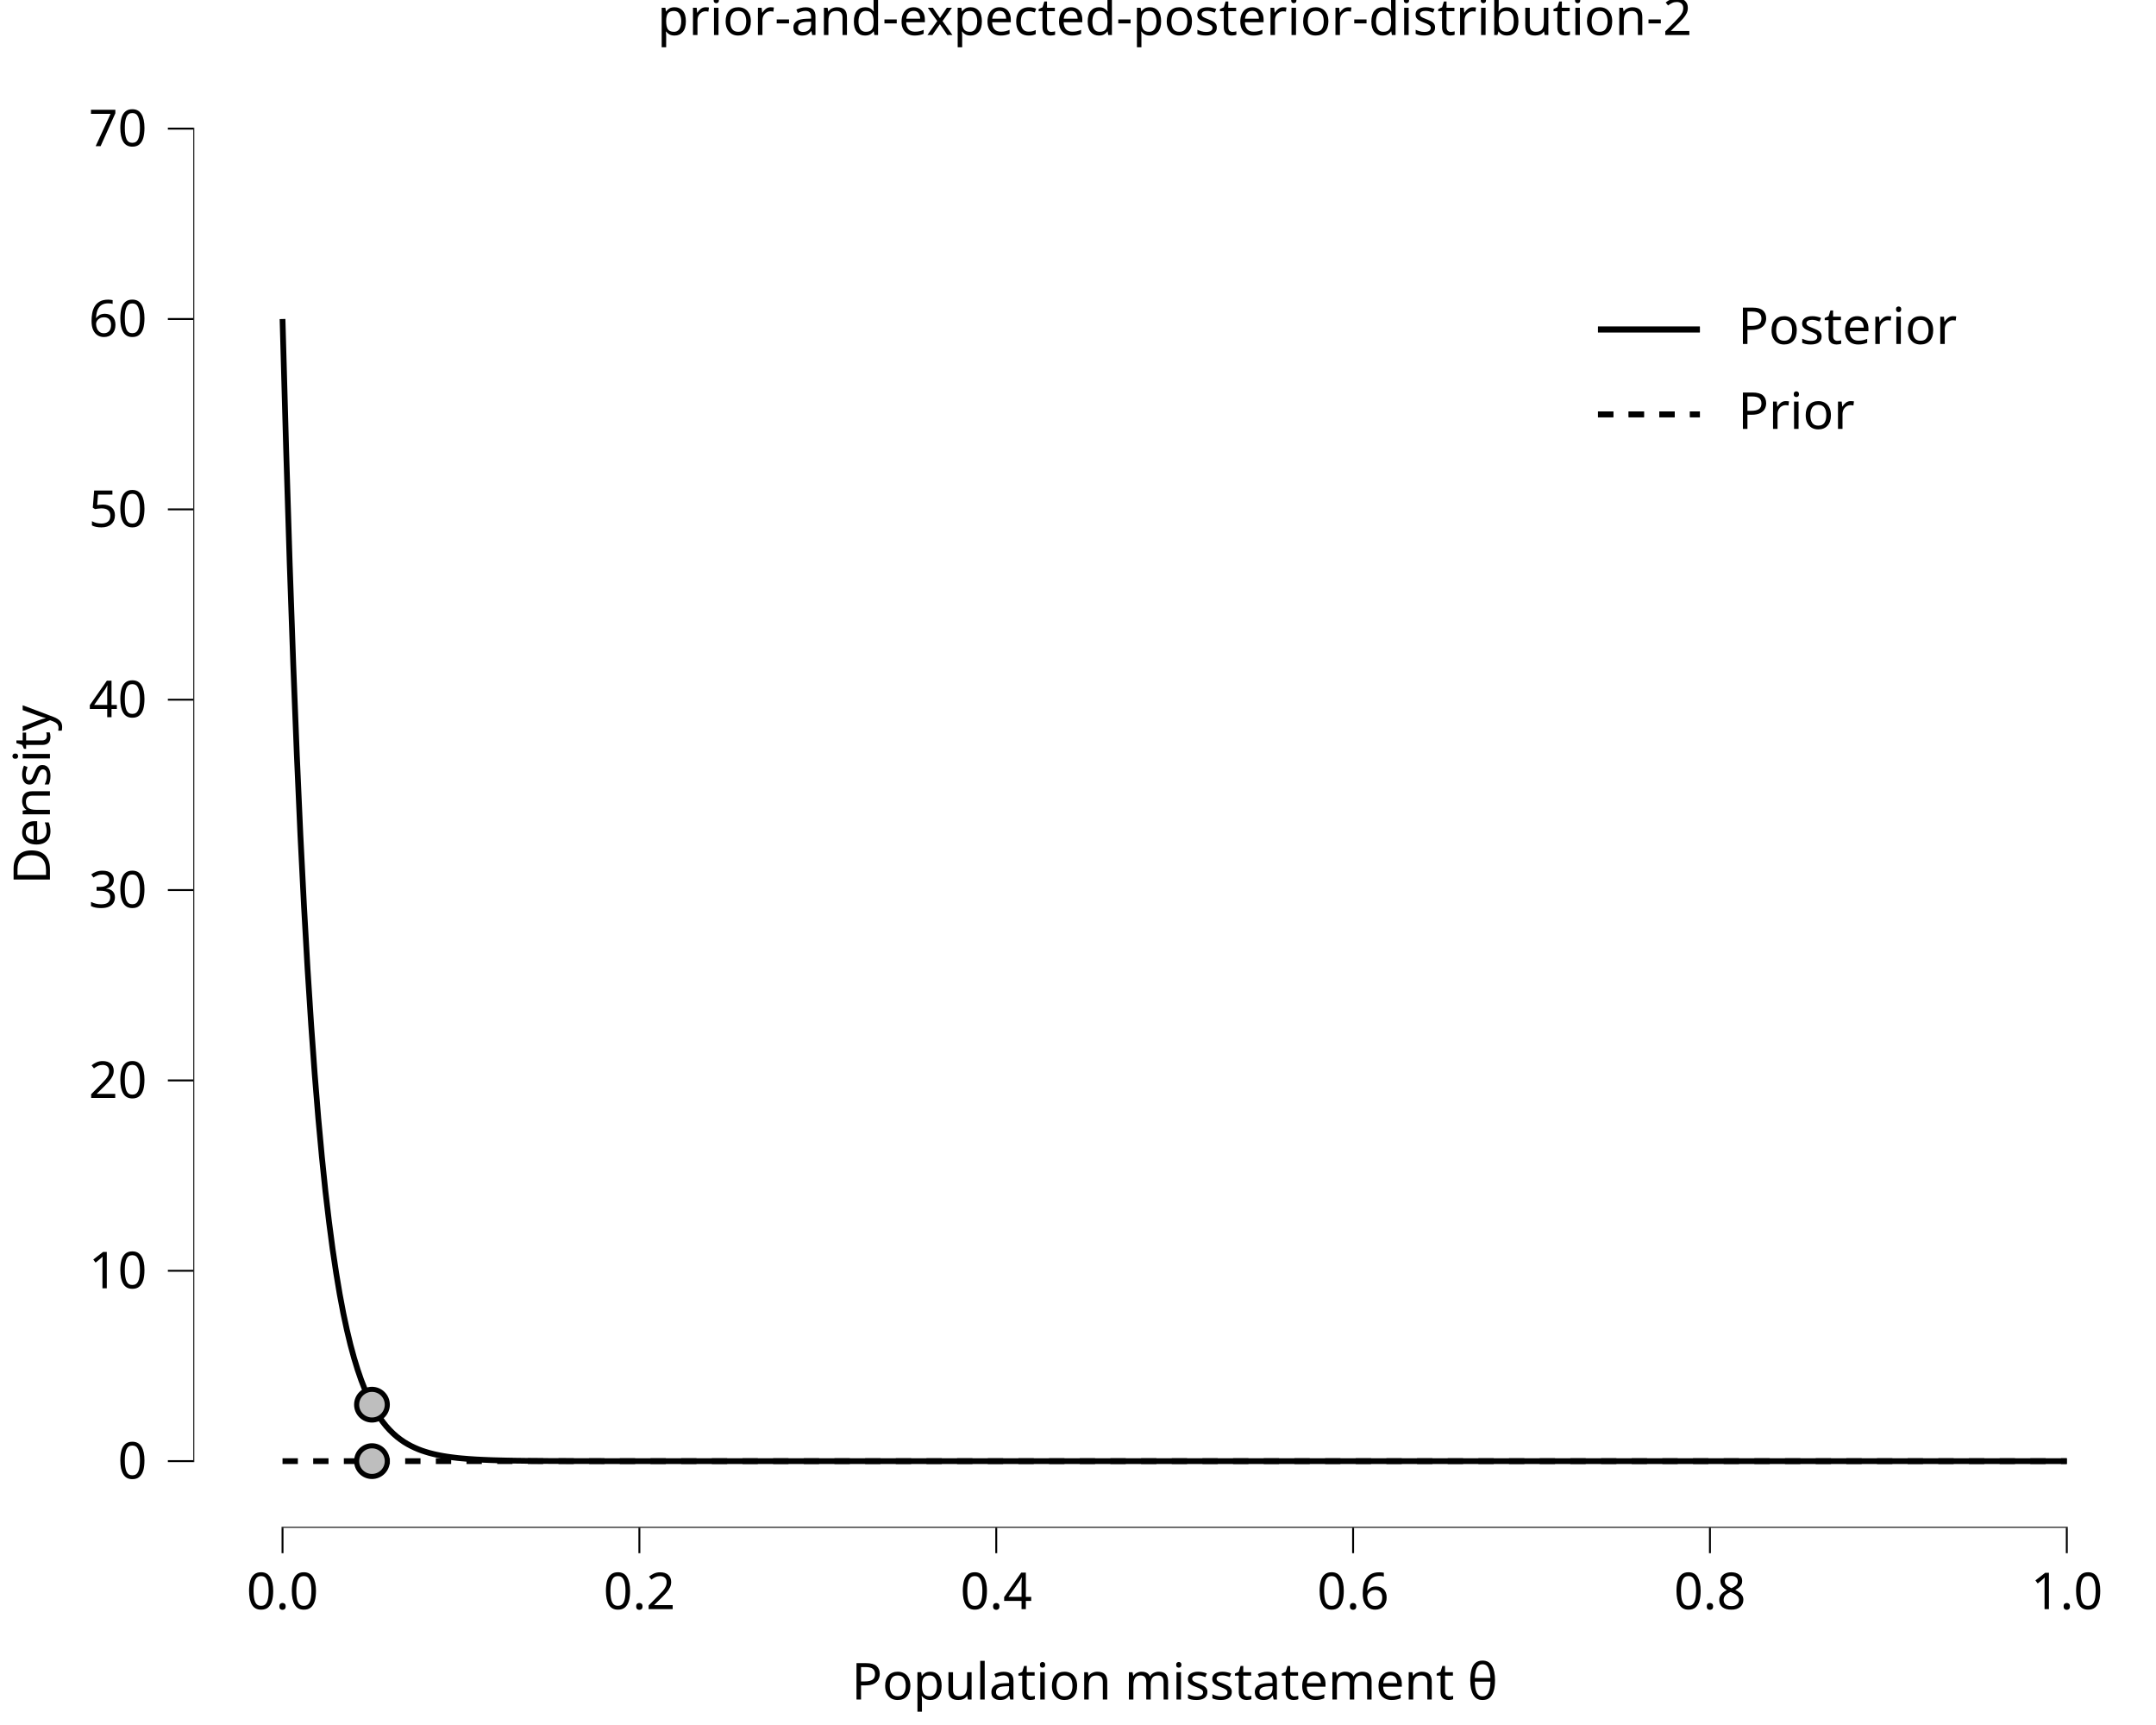
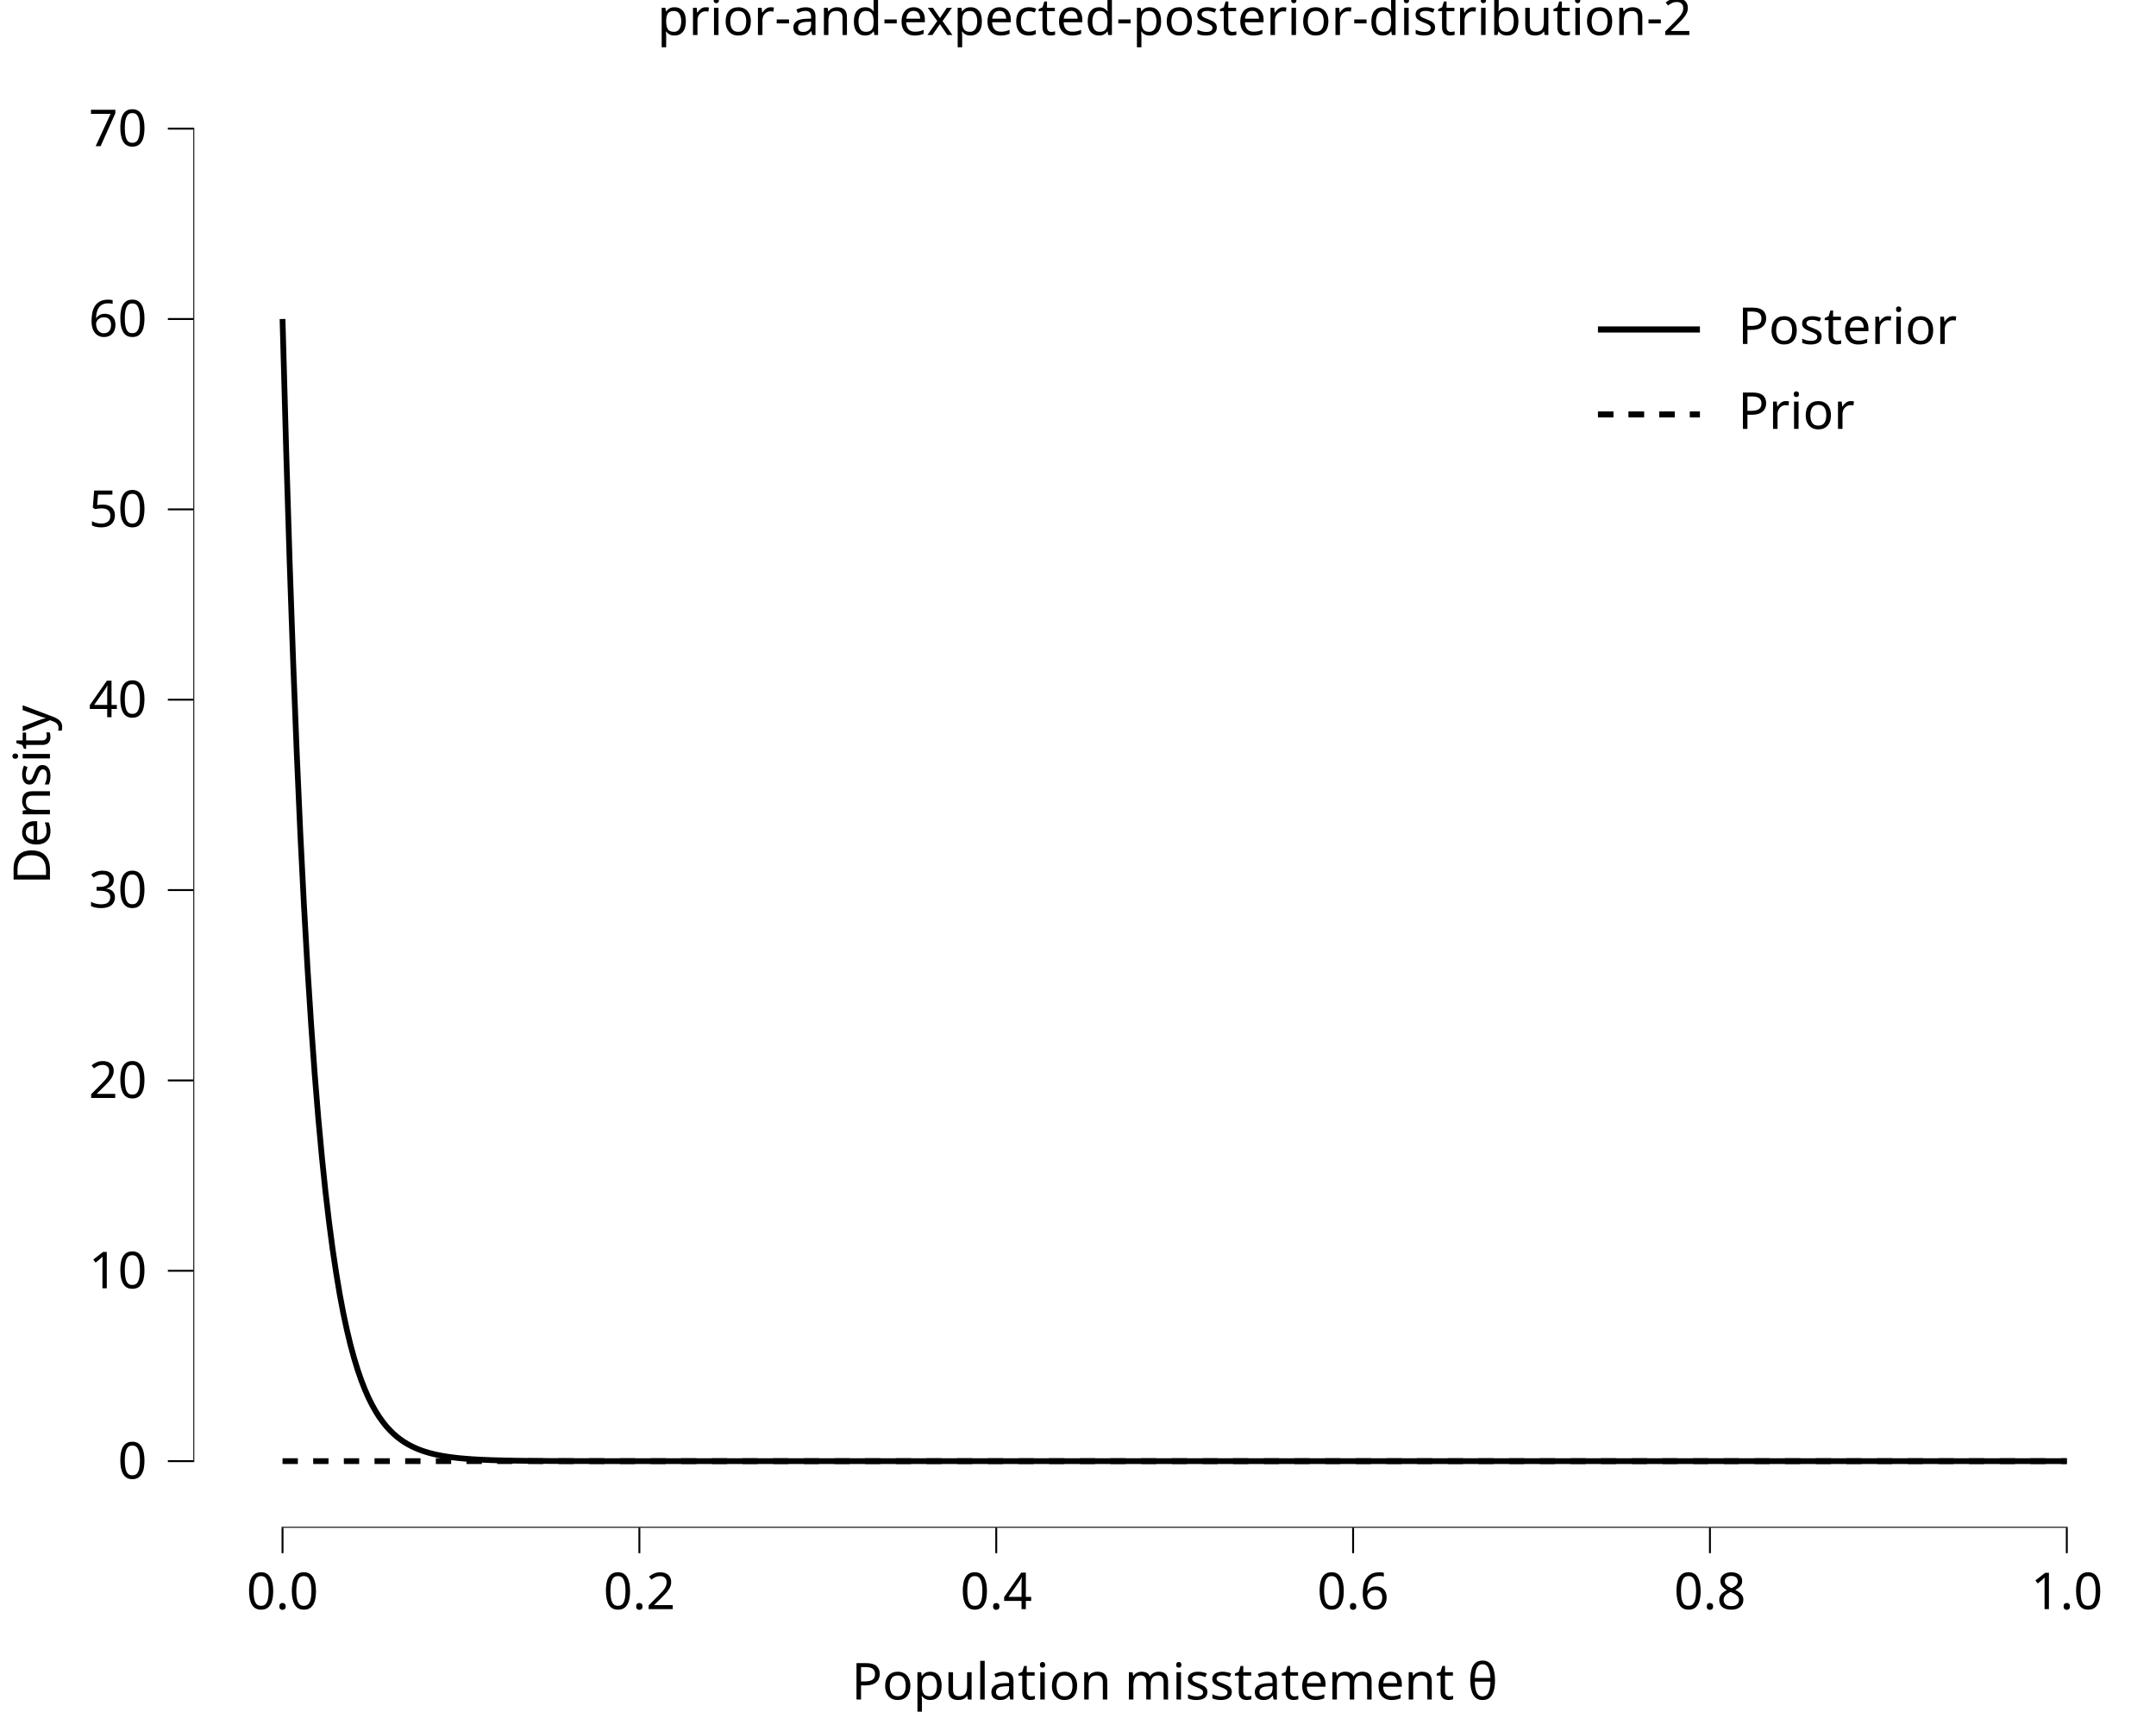
<svg xmlns="http://www.w3.org/2000/svg" class="svglite" data-engine-version="2.0" width="720.00pt" height="576.00pt" viewBox="0 0 720.00 576.00">
  <defs>
    <style type="text/css">
    .svglite line, .svglite polyline, .svglite polygon, .svglite path, .svglite rect, .svglite circle {
      fill: none;
      stroke: #000000;
      stroke-linecap: round;
      stroke-linejoin: round;
      stroke-miterlimit: 10.00;
    }
  </style>
  </defs>
  <rect width="100%" height="100%" style="stroke: none; fill: #FFFFFF;" />
  <defs>
    <clipPath id="cpMC4wMHw3MjAuMDB8MC4wMHw1NzYuMDA=">
      <rect x="0.00" y="0.00" width="720.00" height="576.00" />
    </clipPath>
  </defs>
  <g clip-path="url(#cpMC4wMHw3MjAuMDB8MC4wMHw1NzYuMDA=)">
    <rect x="0.00" y="0.00" width="720.00" height="576.00" style="stroke-width: 10.67; stroke: none;" />
  </g>
  <defs>
    <clipPath id="cpNjQuNTZ8NzIwLjAwfDIwLjcxfDUxMC4xNA==">
      <rect x="64.56" y="20.71" width="655.44" height="489.43" />
    </clipPath>
  </defs>
  <g clip-path="url(#cpNjQuNTZ8NzIwLjAwfDIwLjcxfDUxMC4xNA==)">
    <rect x="64.56" y="20.71" width="655.44" height="489.43" style="stroke-width: 10.67; stroke: none;" />
    <polyline points="94.35,487.89 95.55,487.89 96.74,487.89 97.94,487.89 99.13,487.89 100.32,487.89 101.52,487.89 102.71,487.89 103.91,487.89 105.10,487.89 106.29,487.89 107.49,487.89 108.68,487.89 109.88,487.89 111.07,487.89 112.27,487.89 113.46,487.89 114.65,487.89 115.85,487.89 117.04,487.89 118.24,487.89 119.43,487.89 120.62,487.89 121.82,487.89 123.01,487.89 124.21,487.89 125.40,487.89 126.59,487.89 127.79,487.89 128.98,487.89 130.18,487.89 131.37,487.89 132.56,487.89 133.76,487.89 134.95,487.89 136.15,487.89 137.34,487.89 138.54,487.89 139.73,487.89 140.92,487.89 142.12,487.89 143.31,487.89 144.51,487.89 145.70,487.89 146.89,487.89 148.09,487.89 149.28,487.89 150.48,487.89 151.67,487.89 152.86,487.89 154.06,487.89 155.25,487.89 156.45,487.89 157.64,487.89 158.83,487.89 160.03,487.89 161.22,487.89 162.42,487.89 163.61,487.89 164.81,487.89 166.00,487.89 167.19,487.89 168.39,487.89 169.58,487.89 170.78,487.89 171.97,487.89 173.16,487.89 174.36,487.89 175.55,487.89 176.75,487.89 177.94,487.89 179.13,487.89 180.33,487.89 181.52,487.89 182.72,487.89 183.91,487.89 185.11,487.89 186.30,487.89 187.49,487.89 188.69,487.89 189.88,487.89 191.08,487.89 192.27,487.89 193.46,487.89 194.66,487.89 195.85,487.89 197.05,487.89 198.24,487.89 199.43,487.89 200.63,487.89 201.82,487.89 203.02,487.89 204.21,487.89 205.40,487.89 206.60,487.89 207.79,487.89 208.99,487.89 210.18,487.89 211.38,487.89 212.57,487.89 213.76,487.89 214.96,487.89 216.15,487.89 217.35,487.89 218.54,487.89 219.73,487.89 220.93,487.89 222.12,487.89 223.32,487.89 224.51,487.89 225.70,487.89 226.90,487.89 228.09,487.89 229.29,487.89 230.48,487.89 231.67,487.89 232.87,487.89 234.06,487.89 235.26,487.89 236.45,487.89 237.65,487.89 238.84,487.89 240.03,487.89 241.23,487.89 242.42,487.89 243.62,487.89 244.81,487.89 246.00,487.89 247.20,487.89 248.39,487.89 249.59,487.89 250.78,487.89 251.97,487.89 253.17,487.89 254.36,487.89 255.56,487.89 256.75,487.89 257.94,487.89 259.14,487.89 260.33,487.89 261.53,487.89 262.72,487.89 263.92,487.89 265.11,487.89 266.30,487.89 267.50,487.89 268.69,487.89 269.89,487.89 271.08,487.89 272.27,487.89 273.47,487.89 274.66,487.89 275.86,487.89 277.05,487.89 278.24,487.89 279.44,487.89 280.63,487.89 281.83,487.89 283.02,487.89 284.21,487.89 285.41,487.89 286.60,487.89 287.80,487.89 288.99,487.89 290.19,487.89 291.38,487.89 292.57,487.89 293.77,487.89 294.96,487.89 296.16,487.89 297.35,487.89 298.54,487.89 299.74,487.89 300.93,487.89 302.13,487.89 303.32,487.89 304.51,487.89 305.71,487.89 306.90,487.89 308.10,487.89 309.29,487.89 310.49,487.89 311.68,487.89 312.87,487.89 314.07,487.89 315.26,487.89 316.46,487.89 317.65,487.89 318.84,487.89 320.04,487.89 321.23,487.89 322.43,487.89 323.62,487.89 324.81,487.89 326.01,487.89 327.20,487.89 328.40,487.89 329.59,487.89 330.78,487.89 331.98,487.89 333.17,487.89 334.37,487.89 335.56,487.89 336.76,487.89 337.95,487.89 339.14,487.89 340.34,487.89 341.53,487.89 342.73,487.89 343.92,487.89 345.11,487.89 346.31,487.89 347.50,487.89 348.70,487.89 349.89,487.89 351.08,487.89 352.28,487.89 353.47,487.89 354.67,487.89 355.86,487.89 357.05,487.89 358.25,487.89 359.44,487.89 360.64,487.89 361.83,487.89 363.03,487.89 364.22,487.89 365.41,487.89 366.61,487.89 367.80,487.89 369.00,487.89 370.19,487.89 371.38,487.89 372.58,487.89 373.77,487.89 374.97,487.89 376.16,487.89 377.35,487.89 378.55,487.89 379.74,487.89 380.94,487.89 382.13,487.89 383.32,487.89 384.52,487.89 385.71,487.89 386.91,487.89 388.10,487.89 389.30,487.89 390.49,487.89 391.68,487.89 392.88,487.89 394.07,487.89 395.27,487.89 396.46,487.89 397.65,487.89 398.85,487.89 400.04,487.89 401.24,487.89 402.43,487.89 403.62,487.89 404.82,487.89 406.01,487.89 407.21,487.89 408.40,487.89 409.59,487.89 410.79,487.89 411.98,487.89 413.18,487.89 414.37,487.89 415.57,487.89 416.76,487.89 417.95,487.89 419.15,487.89 420.34,487.89 421.54,487.89 422.73,487.89 423.92,487.89 425.12,487.89 426.31,487.89 427.51,487.89 428.70,487.89 429.89,487.89 431.09,487.89 432.28,487.89 433.48,487.89 434.67,487.89 435.87,487.89 437.06,487.89 438.25,487.89 439.45,487.89 440.64,487.89 441.84,487.89 443.03,487.89 444.22,487.89 445.42,487.89 446.61,487.89 447.81,487.89 449.00,487.89 450.19,487.89 451.39,487.89 452.58,487.89 453.78,487.89 454.97,487.89 456.16,487.89 457.36,487.89 458.55,487.89 459.75,487.89 460.94,487.89 462.14,487.89 463.33,487.89 464.52,487.89 465.72,487.89 466.91,487.89 468.11,487.89 469.30,487.89 470.49,487.89 471.69,487.89 472.88,487.89 474.08,487.89 475.27,487.89 476.46,487.89 477.66,487.89 478.85,487.89 480.05,487.89 481.24,487.89 482.43,487.89 483.63,487.89 484.82,487.89 486.02,487.89 487.21,487.89 488.41,487.89 489.60,487.89 490.79,487.89 491.99,487.89 493.18,487.89 494.38,487.89 495.57,487.89 496.76,487.89 497.96,487.89 499.15,487.89 500.35,487.89 501.54,487.89 502.73,487.89 503.93,487.89 505.12,487.89 506.32,487.89 507.51,487.89 508.70,487.89 509.90,487.89 511.09,487.89 512.29,487.89 513.48,487.89 514.68,487.89 515.87,487.89 517.06,487.89 518.26,487.89 519.45,487.89 520.65,487.89 521.84,487.89 523.03,487.89 524.23,487.89 525.42,487.89 526.62,487.89 527.81,487.89 529.00,487.89 530.20,487.89 531.39,487.89 532.59,487.89 533.78,487.89 534.97,487.89 536.17,487.89 537.36,487.89 538.56,487.89 539.75,487.89 540.95,487.89 542.14,487.89 543.33,487.89 544.53,487.89 545.72,487.89 546.92,487.89 548.11,487.89 549.30,487.89 550.50,487.89 551.69,487.89 552.89,487.89 554.08,487.89 555.27,487.89 556.47,487.89 557.66,487.89 558.86,487.89 560.05,487.89 561.25,487.89 562.44,487.89 563.63,487.89 564.83,487.89 566.02,487.89 567.22,487.89 568.41,487.89 569.60,487.89 570.80,487.89 571.99,487.89 573.19,487.89 574.38,487.89 575.57,487.89 576.77,487.89 577.96,487.89 579.16,487.89 580.35,487.89 581.54,487.89 582.74,487.89 583.93,487.89 585.13,487.89 586.32,487.89 587.52,487.89 588.71,487.89 589.90,487.89 591.10,487.89 592.29,487.89 593.49,487.89 594.68,487.89 595.87,487.89 597.07,487.89 598.26,487.89 599.46,487.89 600.65,487.89 601.84,487.89 603.04,487.89 604.23,487.89 605.43,487.89 606.62,487.89 607.81,487.89 609.01,487.89 610.20,487.89 611.40,487.89 612.59,487.89 613.79,487.89 614.98,487.89 616.17,487.89 617.37,487.89 618.56,487.89 619.76,487.89 620.95,487.89 622.14,487.89 623.34,487.89 624.53,487.89 625.73,487.89 626.92,487.89 628.11,487.89 629.31,487.89 630.50,487.89 631.70,487.89 632.89,487.89 634.08,487.89 635.28,487.89 636.47,487.89 637.67,487.89 638.86,487.89 640.06,487.89 641.25,487.89 642.44,487.89 643.64,487.89 644.83,487.89 646.03,487.89 647.22,487.89 648.41,487.89 649.61,487.89 650.80,487.89 652.00,487.89 653.19,487.89 654.38,487.89 655.58,487.89 656.77,487.89 657.97,487.89 659.16,487.89 660.35,487.89 661.55,487.89 662.74,487.89 663.94,487.89 665.13,487.89 666.33,487.89 667.52,487.89 668.71,487.89 669.91,487.89 671.10,487.89 672.30,487.89 673.49,487.89 674.68,487.89 675.88,487.89 677.07,487.89 678.27,487.89 679.46,487.89 680.65,487.89 681.85,487.89 683.04,487.89 684.24,487.89 685.43,487.89 686.63,487.89 687.82,487.89 689.01,487.89 690.21,487.89 " style="stroke-width: 1.92; stroke-dasharray: 5.12,5.12; stroke-linecap: butt;" />
    <polyline points="94.35,106.52 95.55,149.72 96.74,188.04 97.94,222.01 99.13,252.13 100.32,278.84 101.52,302.53 102.71,323.53 103.91,342.15 105.10,358.66 106.29,373.30 107.49,386.28 108.68,397.79 109.88,408.00 111.07,417.05 112.27,425.08 113.46,432.20 114.65,438.51 115.85,444.10 117.04,449.06 118.24,453.46 119.43,457.36 120.62,460.82 121.82,463.89 123.01,466.61 124.21,469.02 125.40,471.16 126.59,473.05 127.79,474.73 128.98,476.23 130.18,477.55 131.37,478.72 132.56,479.76 133.76,480.68 134.95,481.50 136.15,482.22 137.34,482.86 138.54,483.43 139.73,483.94 140.92,484.39 142.12,484.78 143.31,485.14 144.51,485.45 145.70,485.73 146.89,485.97 148.09,486.19 149.28,486.38 150.48,486.55 151.67,486.70 152.86,486.84 154.06,486.96 155.25,487.06 156.45,487.16 157.64,487.24 158.83,487.32 160.03,487.38 161.22,487.44 162.42,487.49 163.61,487.54 164.81,487.58 166.00,487.61 167.19,487.64 168.39,487.67 169.58,487.70 170.78,487.72 171.97,487.74 173.16,487.76 174.36,487.77 175.55,487.79 176.75,487.80 177.94,487.81 179.13,487.82 180.33,487.83 181.52,487.83 182.72,487.84 183.91,487.85 185.11,487.85 186.30,487.86 187.49,487.86 188.69,487.86 189.88,487.87 191.08,487.87 192.27,487.87 193.46,487.88 194.66,487.88 195.85,487.88 197.05,487.88 198.24,487.88 199.43,487.88 200.63,487.88 201.82,487.89 203.02,487.89 204.21,487.89 205.40,487.89 206.60,487.89 207.79,487.89 208.99,487.89 210.18,487.89 211.38,487.89 212.57,487.89 213.76,487.89 214.96,487.89 216.15,487.89 217.35,487.89 218.54,487.89 219.73,487.89 220.93,487.89 222.12,487.89 223.32,487.89 224.51,487.89 225.70,487.89 226.90,487.89 228.09,487.89 229.29,487.89 230.48,487.89 231.67,487.89 232.87,487.89 234.06,487.89 235.26,487.89 236.45,487.89 237.65,487.89 238.84,487.89 240.03,487.89 241.23,487.89 242.42,487.89 243.62,487.89 244.81,487.89 246.00,487.89 247.20,487.89 248.39,487.89 249.59,487.89 250.78,487.89 251.97,487.89 253.17,487.89 254.36,487.89 255.56,487.89 256.75,487.89 257.94,487.89 259.14,487.89 260.33,487.89 261.53,487.89 262.72,487.89 263.92,487.89 265.11,487.89 266.30,487.89 267.50,487.89 268.69,487.89 269.89,487.89 271.08,487.89 272.27,487.89 273.47,487.89 274.66,487.89 275.86,487.89 277.05,487.89 278.24,487.89 279.44,487.89 280.63,487.89 281.83,487.89 283.02,487.89 284.21,487.89 285.41,487.89 286.60,487.89 287.80,487.89 288.99,487.89 290.19,487.89 291.38,487.89 292.57,487.89 293.77,487.89 294.96,487.89 296.16,487.89 297.35,487.89 298.54,487.89 299.74,487.89 300.93,487.89 302.13,487.89 303.32,487.89 304.51,487.89 305.71,487.89 306.90,487.89 308.10,487.89 309.29,487.89 310.49,487.89 311.68,487.89 312.87,487.89 314.07,487.89 315.26,487.89 316.46,487.89 317.65,487.89 318.84,487.89 320.04,487.89 321.23,487.89 322.43,487.89 323.62,487.89 324.81,487.89 326.01,487.89 327.20,487.89 328.40,487.89 329.59,487.89 330.78,487.89 331.98,487.89 333.17,487.89 334.37,487.89 335.56,487.89 336.76,487.89 337.95,487.89 339.14,487.89 340.34,487.89 341.53,487.89 342.73,487.89 343.92,487.89 345.11,487.89 346.31,487.89 347.50,487.89 348.70,487.89 349.89,487.89 351.08,487.89 352.28,487.89 353.47,487.89 354.67,487.89 355.86,487.89 357.05,487.89 358.25,487.89 359.44,487.89 360.64,487.89 361.83,487.89 363.03,487.89 364.22,487.89 365.41,487.89 366.61,487.89 367.80,487.89 369.00,487.89 370.19,487.89 371.38,487.89 372.58,487.89 373.77,487.89 374.97,487.89 376.16,487.89 377.35,487.89 378.55,487.89 379.74,487.89 380.94,487.89 382.13,487.89 383.32,487.89 384.52,487.89 385.71,487.89 386.91,487.89 388.10,487.89 389.30,487.89 390.49,487.89 391.68,487.89 392.88,487.89 394.07,487.89 395.27,487.89 396.46,487.89 397.65,487.89 398.85,487.89 400.04,487.89 401.24,487.89 402.43,487.89 403.62,487.89 404.82,487.89 406.01,487.89 407.21,487.89 408.40,487.89 409.59,487.89 410.79,487.89 411.98,487.89 413.18,487.89 414.37,487.89 415.57,487.89 416.76,487.89 417.95,487.89 419.15,487.89 420.34,487.89 421.54,487.89 422.73,487.89 423.92,487.89 425.12,487.89 426.31,487.89 427.51,487.89 428.70,487.89 429.89,487.89 431.09,487.89 432.28,487.89 433.48,487.89 434.67,487.89 435.87,487.89 437.06,487.89 438.25,487.89 439.45,487.89 440.64,487.89 441.84,487.89 443.03,487.89 444.22,487.89 445.42,487.89 446.61,487.89 447.81,487.89 449.00,487.89 450.19,487.89 451.39,487.89 452.58,487.89 453.78,487.89 454.97,487.89 456.16,487.89 457.36,487.89 458.55,487.89 459.75,487.89 460.94,487.89 462.14,487.89 463.33,487.89 464.52,487.89 465.72,487.89 466.91,487.89 468.11,487.89 469.30,487.89 470.49,487.89 471.69,487.89 472.88,487.89 474.08,487.89 475.27,487.89 476.46,487.89 477.66,487.89 478.85,487.89 480.05,487.89 481.24,487.89 482.43,487.89 483.63,487.89 484.82,487.89 486.02,487.89 487.21,487.89 488.41,487.89 489.60,487.89 490.79,487.89 491.99,487.89 493.18,487.89 494.38,487.89 495.57,487.89 496.76,487.89 497.96,487.89 499.15,487.89 500.35,487.89 501.54,487.89 502.73,487.89 503.93,487.89 505.12,487.89 506.32,487.89 507.51,487.89 508.70,487.89 509.90,487.89 511.09,487.89 512.29,487.89 513.48,487.89 514.68,487.89 515.87,487.89 517.06,487.89 518.26,487.89 519.45,487.89 520.65,487.89 521.84,487.89 523.03,487.89 524.23,487.89 525.42,487.89 526.62,487.89 527.81,487.89 529.00,487.89 530.20,487.89 531.39,487.89 532.59,487.89 533.78,487.89 534.97,487.89 536.17,487.89 537.36,487.89 538.56,487.89 539.75,487.89 540.95,487.89 542.14,487.89 543.33,487.89 544.53,487.89 545.72,487.89 546.92,487.89 548.11,487.89 549.30,487.89 550.50,487.89 551.69,487.89 552.89,487.89 554.08,487.89 555.27,487.89 556.47,487.89 557.66,487.89 558.86,487.89 560.05,487.89 561.25,487.89 562.44,487.89 563.63,487.89 564.83,487.89 566.02,487.89 567.22,487.89 568.41,487.89 569.60,487.89 570.80,487.89 571.99,487.89 573.19,487.89 574.38,487.89 575.57,487.89 576.77,487.89 577.96,487.89 579.16,487.89 580.35,487.89 581.54,487.89 582.74,487.89 583.93,487.89 585.13,487.89 586.32,487.89 587.52,487.89 588.71,487.89 589.90,487.89 591.10,487.89 592.29,487.89 593.49,487.89 594.68,487.89 595.87,487.89 597.07,487.89 598.26,487.89 599.46,487.89 600.65,487.89 601.84,487.89 603.04,487.89 604.23,487.89 605.43,487.89 606.62,487.89 607.81,487.89 609.01,487.89 610.20,487.89 611.40,487.89 612.59,487.89 613.79,487.89 614.98,487.89 616.17,487.89 617.37,487.89 618.56,487.89 619.76,487.89 620.95,487.89 622.14,487.89 623.34,487.89 624.53,487.89 625.73,487.89 626.92,487.89 628.11,487.89 629.31,487.89 630.50,487.89 631.70,487.89 632.89,487.89 634.08,487.89 635.28,487.89 636.47,487.89 637.67,487.89 638.86,487.89 640.06,487.89 641.25,487.89 642.44,487.89 643.64,487.89 644.83,487.89 646.03,487.89 647.22,487.89 648.41,487.89 649.61,487.89 650.80,487.89 652.00,487.89 653.19,487.89 654.38,487.89 655.58,487.89 656.77,487.89 657.97,487.89 659.16,487.89 660.35,487.89 661.55,487.89 662.74,487.89 663.94,487.89 665.13,487.89 666.33,487.89 667.52,487.89 668.71,487.89 669.91,487.89 671.10,487.89 672.30,487.89 673.49,487.89 674.68,487.89 675.88,487.89 677.07,487.89 678.27,487.89 679.46,487.89 680.65,487.89 681.85,487.89 683.04,487.89 684.24,487.89 685.43,487.89 686.63,487.89 687.82,487.89 689.01,487.89 690.21,487.89 " style="stroke-width: 1.92; stroke-linecap: butt;" />
-     <circle cx="124.22" cy="487.89" r="5.12" style="stroke-width: 1.70; fill: #BEBEBE;" />
-     <circle cx="124.22" cy="469.04" r="5.12" style="stroke-width: 1.70; fill: #BEBEBE;" />
    <line x1="94.03" y1="510.14" x2="690.53" y2="510.14" style="stroke-width: 0.64; stroke-linecap: butt;" />
    <line x1="64.56" y1="488.21" x2="64.56" y2="42.64" style="stroke-width: 0.64; stroke-linecap: butt;" />
    <rect x="64.56" y="20.71" width="655.44" height="489.43" style="stroke-width: 0.00; stroke: none;" />
  </g>
  <g clip-path="url(#cpMC4wMHw3MjAuMDB8MC4wMHw1NzYuMDA=)">
    <polyline points="64.56,510.14 64.56,20.71 " style="stroke-width: 0.00; stroke: none; stroke-linecap: butt;" />
    <text x="49.08" y="493.74" text-anchor="end" style="font-size: 17.00px; font-family: sans;" textLength="9.46px" lengthAdjust="spacingAndGlyphs">0</text>
    <text x="49.08" y="430.18" text-anchor="end" style="font-size: 17.00px; font-family: sans;" textLength="18.91px" lengthAdjust="spacingAndGlyphs">10</text>
    <text x="49.08" y="366.62" text-anchor="end" style="font-size: 17.00px; font-family: sans;" textLength="18.91px" lengthAdjust="spacingAndGlyphs">20</text>
    <text x="49.08" y="303.05" text-anchor="end" style="font-size: 17.00px; font-family: sans;" textLength="18.91px" lengthAdjust="spacingAndGlyphs">30</text>
    <text x="49.08" y="239.49" text-anchor="end" style="font-size: 17.00px; font-family: sans;" textLength="18.91px" lengthAdjust="spacingAndGlyphs">40</text>
    <text x="49.08" y="175.93" text-anchor="end" style="font-size: 17.00px; font-family: sans;" textLength="18.91px" lengthAdjust="spacingAndGlyphs">50</text>
    <text x="49.08" y="112.37" text-anchor="end" style="font-size: 17.00px; font-family: sans;" textLength="18.91px" lengthAdjust="spacingAndGlyphs">60</text>
    <text x="49.08" y="48.80" text-anchor="end" style="font-size: 17.00px; font-family: sans;" textLength="18.91px" lengthAdjust="spacingAndGlyphs">70</text>
    <polyline points="56.06,487.89 64.56,487.89 " style="stroke-width: 0.64; stroke-linecap: butt;" />
    <polyline points="56.06,424.33 64.56,424.33 " style="stroke-width: 0.64; stroke-linecap: butt;" />
    <polyline points="56.06,360.77 64.56,360.77 " style="stroke-width: 0.64; stroke-linecap: butt;" />
    <polyline points="56.06,297.21 64.56,297.21 " style="stroke-width: 0.64; stroke-linecap: butt;" />
    <polyline points="56.06,233.64 64.56,233.64 " style="stroke-width: 0.64; stroke-linecap: butt;" />
    <polyline points="56.06,170.08 64.56,170.08 " style="stroke-width: 0.64; stroke-linecap: butt;" />
    <polyline points="56.06,106.52 64.56,106.52 " style="stroke-width: 0.64; stroke-linecap: butt;" />
    <polyline points="56.06,42.95 64.56,42.95 " style="stroke-width: 0.64; stroke-linecap: butt;" />
    <polyline points="64.56,510.14 720.00,510.14 " style="stroke-width: 0.00; stroke: none; stroke-linecap: butt;" />
    <polyline points="94.35,518.64 94.35,510.14 " style="stroke-width: 0.64; stroke-linecap: butt;" />
    <polyline points="213.52,518.64 213.52,510.14 " style="stroke-width: 0.64; stroke-linecap: butt;" />
    <polyline points="332.70,518.64 332.70,510.14 " style="stroke-width: 0.64; stroke-linecap: butt;" />
    <polyline points="451.87,518.64 451.87,510.14 " style="stroke-width: 0.64; stroke-linecap: butt;" />
    <polyline points="571.04,518.64 571.04,510.14 " style="stroke-width: 0.64; stroke-linecap: butt;" />
    <polyline points="690.21,518.64 690.21,510.14 " style="stroke-width: 0.64; stroke-linecap: butt;" />
    <text x="94.35" y="537.32" text-anchor="middle" style="font-size: 17.00px; font-family: sans;" textLength="23.63px" lengthAdjust="spacingAndGlyphs">0.0</text>
    <text x="213.52" y="537.32" text-anchor="middle" style="font-size: 17.00px; font-family: sans;" textLength="23.63px" lengthAdjust="spacingAndGlyphs">0.2</text>
    <text x="332.70" y="537.32" text-anchor="middle" style="font-size: 17.00px; font-family: sans;" textLength="23.63px" lengthAdjust="spacingAndGlyphs">0.4</text>
    <text x="451.87" y="537.32" text-anchor="middle" style="font-size: 17.00px; font-family: sans;" textLength="23.63px" lengthAdjust="spacingAndGlyphs">0.6</text>
    <text x="571.04" y="537.32" text-anchor="middle" style="font-size: 17.00px; font-family: sans;" textLength="23.63px" lengthAdjust="spacingAndGlyphs">0.8</text>
    <text x="690.21" y="537.32" text-anchor="middle" style="font-size: 17.00px; font-family: sans;" textLength="23.63px" lengthAdjust="spacingAndGlyphs">1.0</text>
    <text x="392.28" y="567.49" text-anchor="middle" style="font-size: 17.00px; font-family: sans;" textLength="200.36px" lengthAdjust="spacingAndGlyphs">Population misstatement θ</text>
    <text transform="translate(16.68,265.42) rotate(-90)" text-anchor="middle" style="font-size: 17.00px; font-family: sans;" textLength="56.70px" lengthAdjust="spacingAndGlyphs">Density</text>
    <rect x="523.92" y="81.89" width="129.98" height="76.12" style="stroke-width: 0.75; stroke: none;" />
    <rect x="523.92" y="81.89" width="129.98" height="76.12" style="stroke-width: 10.67; stroke: none;" />
    <rect x="529.40" y="95.83" width="42.52" height="28.35" style="stroke-width: 10.67; stroke: none;" />
    <line x1="533.65" y1="110.01" x2="567.67" y2="110.01" style="stroke-width: 1.92; stroke-linecap: butt;" />
    <line x1="533.65" y1="110.01" x2="567.67" y2="110.01" style="stroke-width: 1.92; stroke-linecap: butt;" />
    <rect x="529.40" y="124.18" width="42.52" height="28.35" style="stroke-width: 10.67; stroke: none;" />
    <line x1="533.65" y1="138.35" x2="567.67" y2="138.35" style="stroke-width: 1.92; stroke-dasharray: 5.12,5.12; stroke-linecap: butt;" />
    <line x1="533.65" y1="138.35" x2="567.67" y2="138.35" style="stroke-width: 1.92; stroke-dasharray: 5.12,5.12; stroke-linecap: butt;" />
    <text x="580.39" y="114.86" style="font-size: 17.00px; font-family: sans;" textLength="68.03px" lengthAdjust="spacingAndGlyphs">Posterior</text>
    <text x="580.39" y="143.21" style="font-size: 17.00px; font-family: sans;" textLength="35.89px" lengthAdjust="spacingAndGlyphs">Prior</text>
    <text x="392.28" y="11.70" text-anchor="middle" style="font-size: 17.00px; font-family: sans;" textLength="317.51px" lengthAdjust="spacingAndGlyphs">prior-and-expected-posterior-distribution-2</text>
  </g>
</svg>
